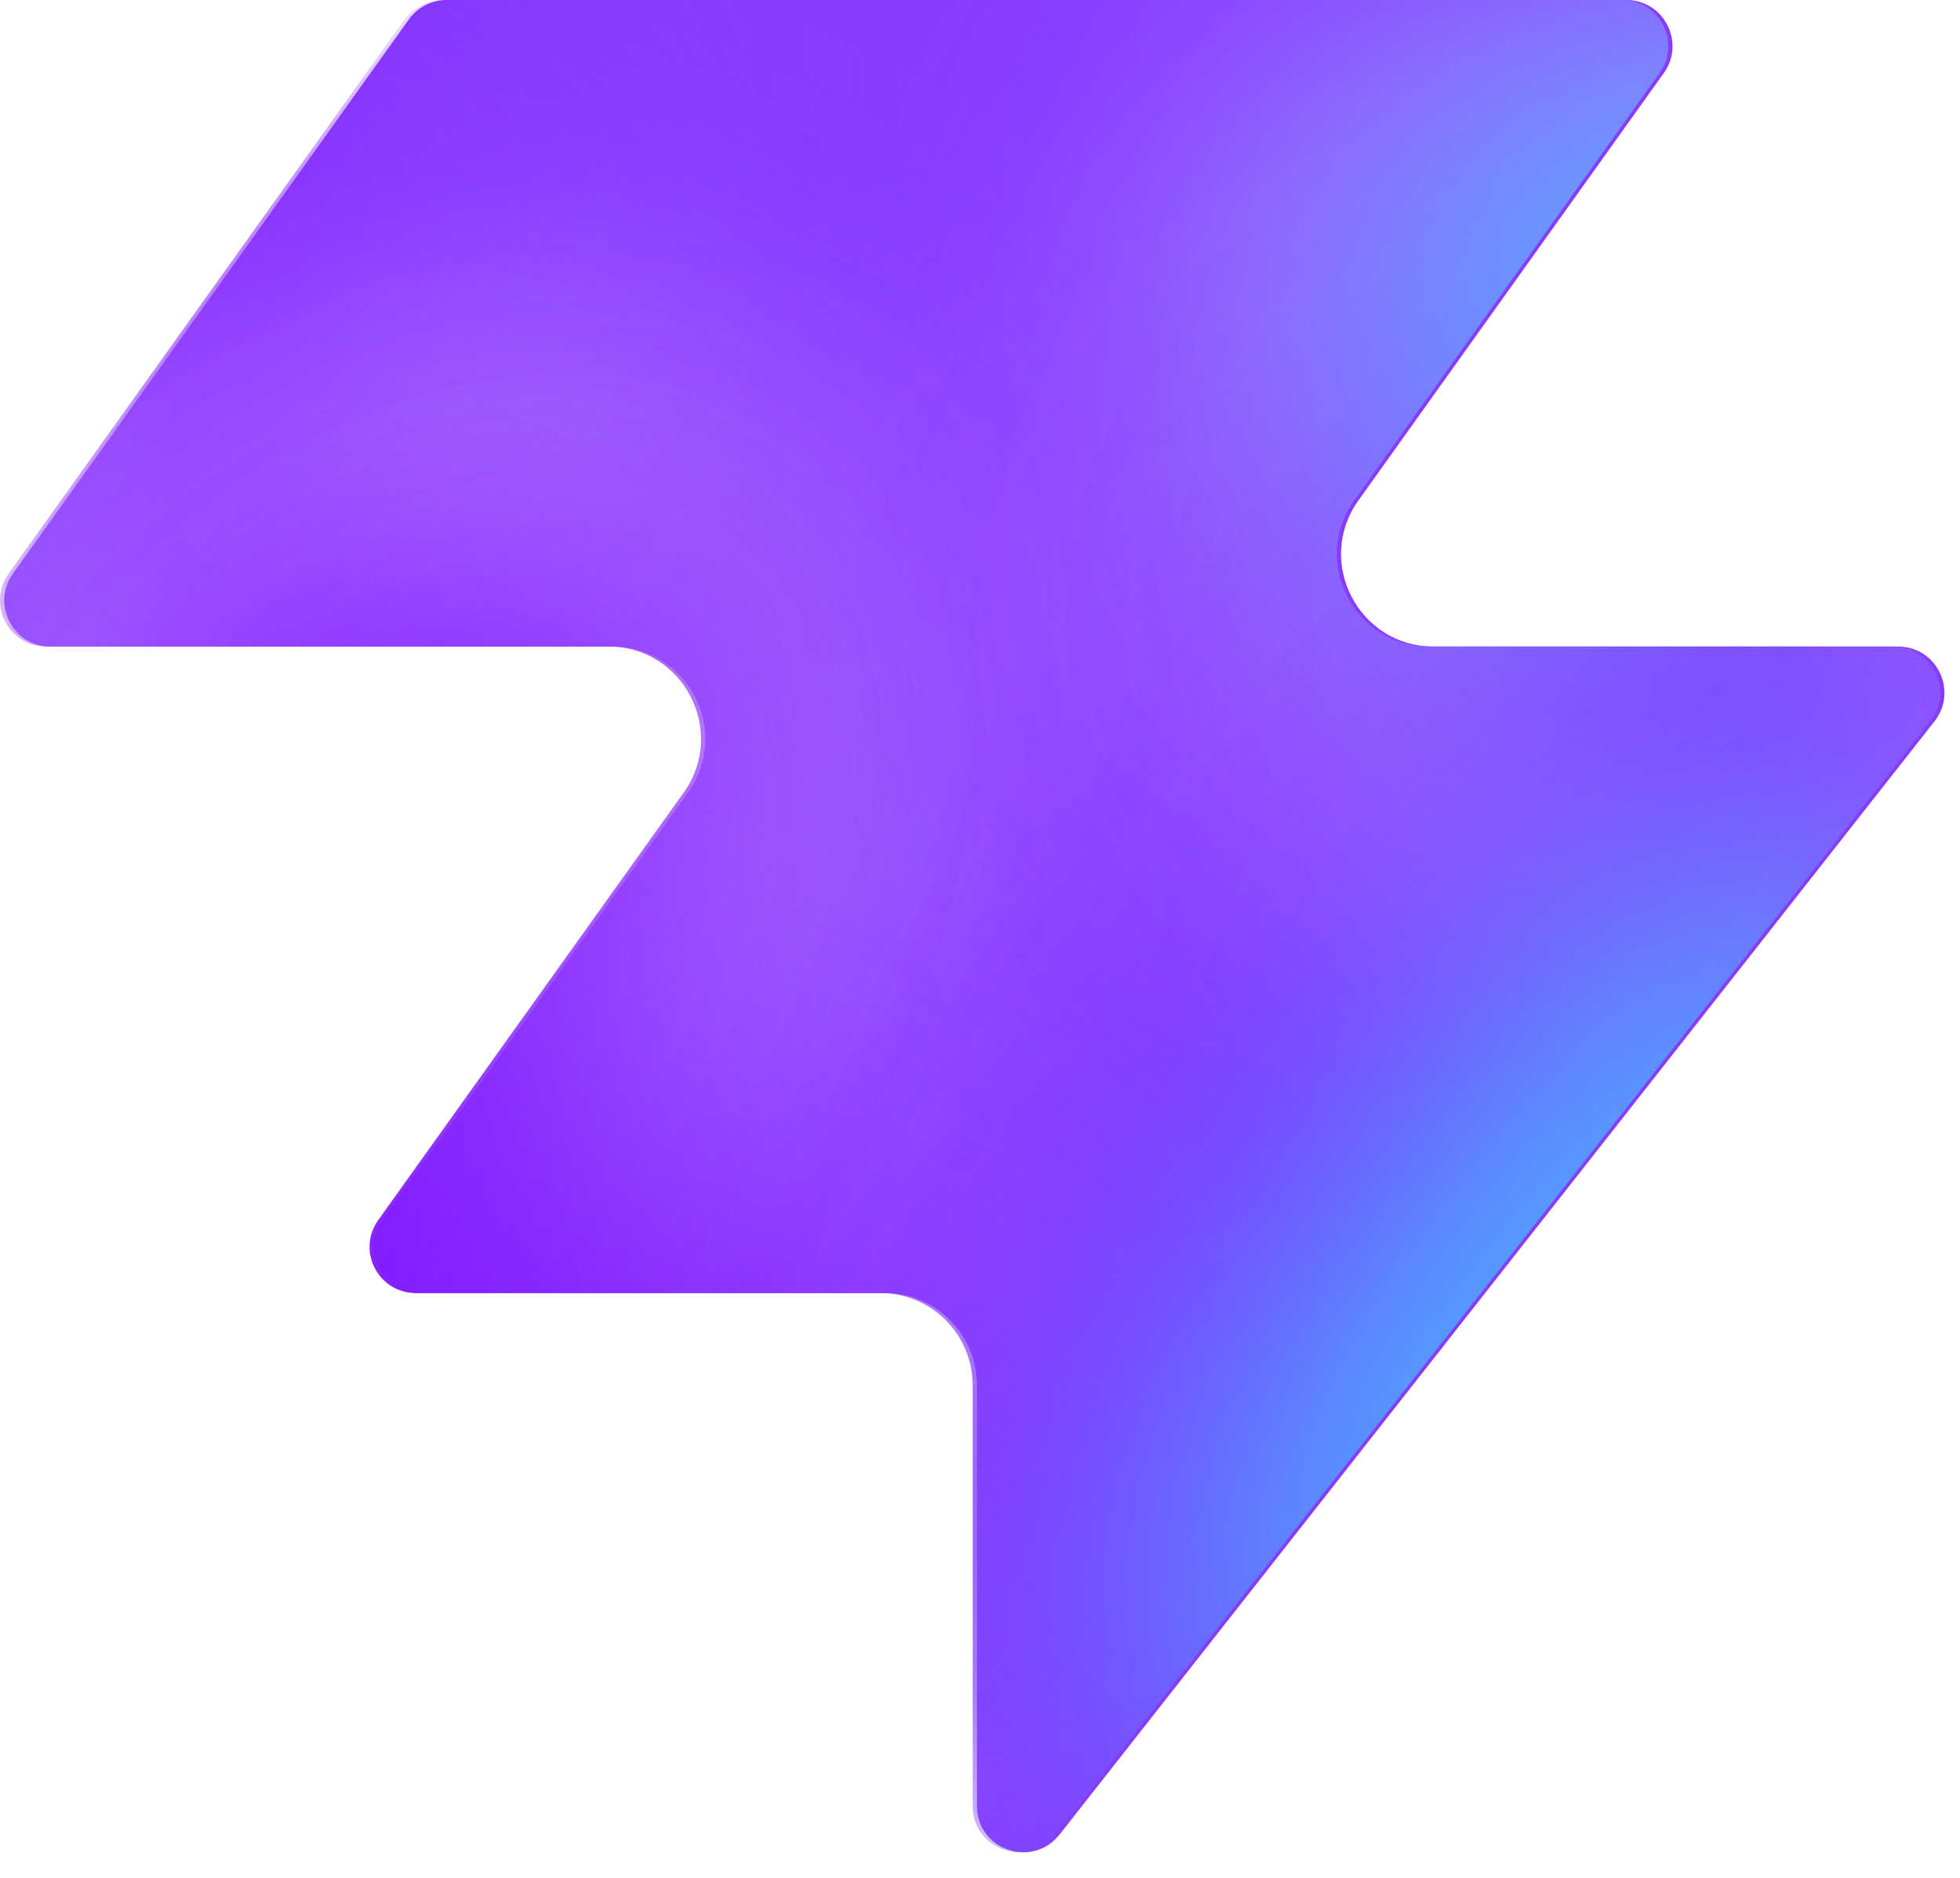
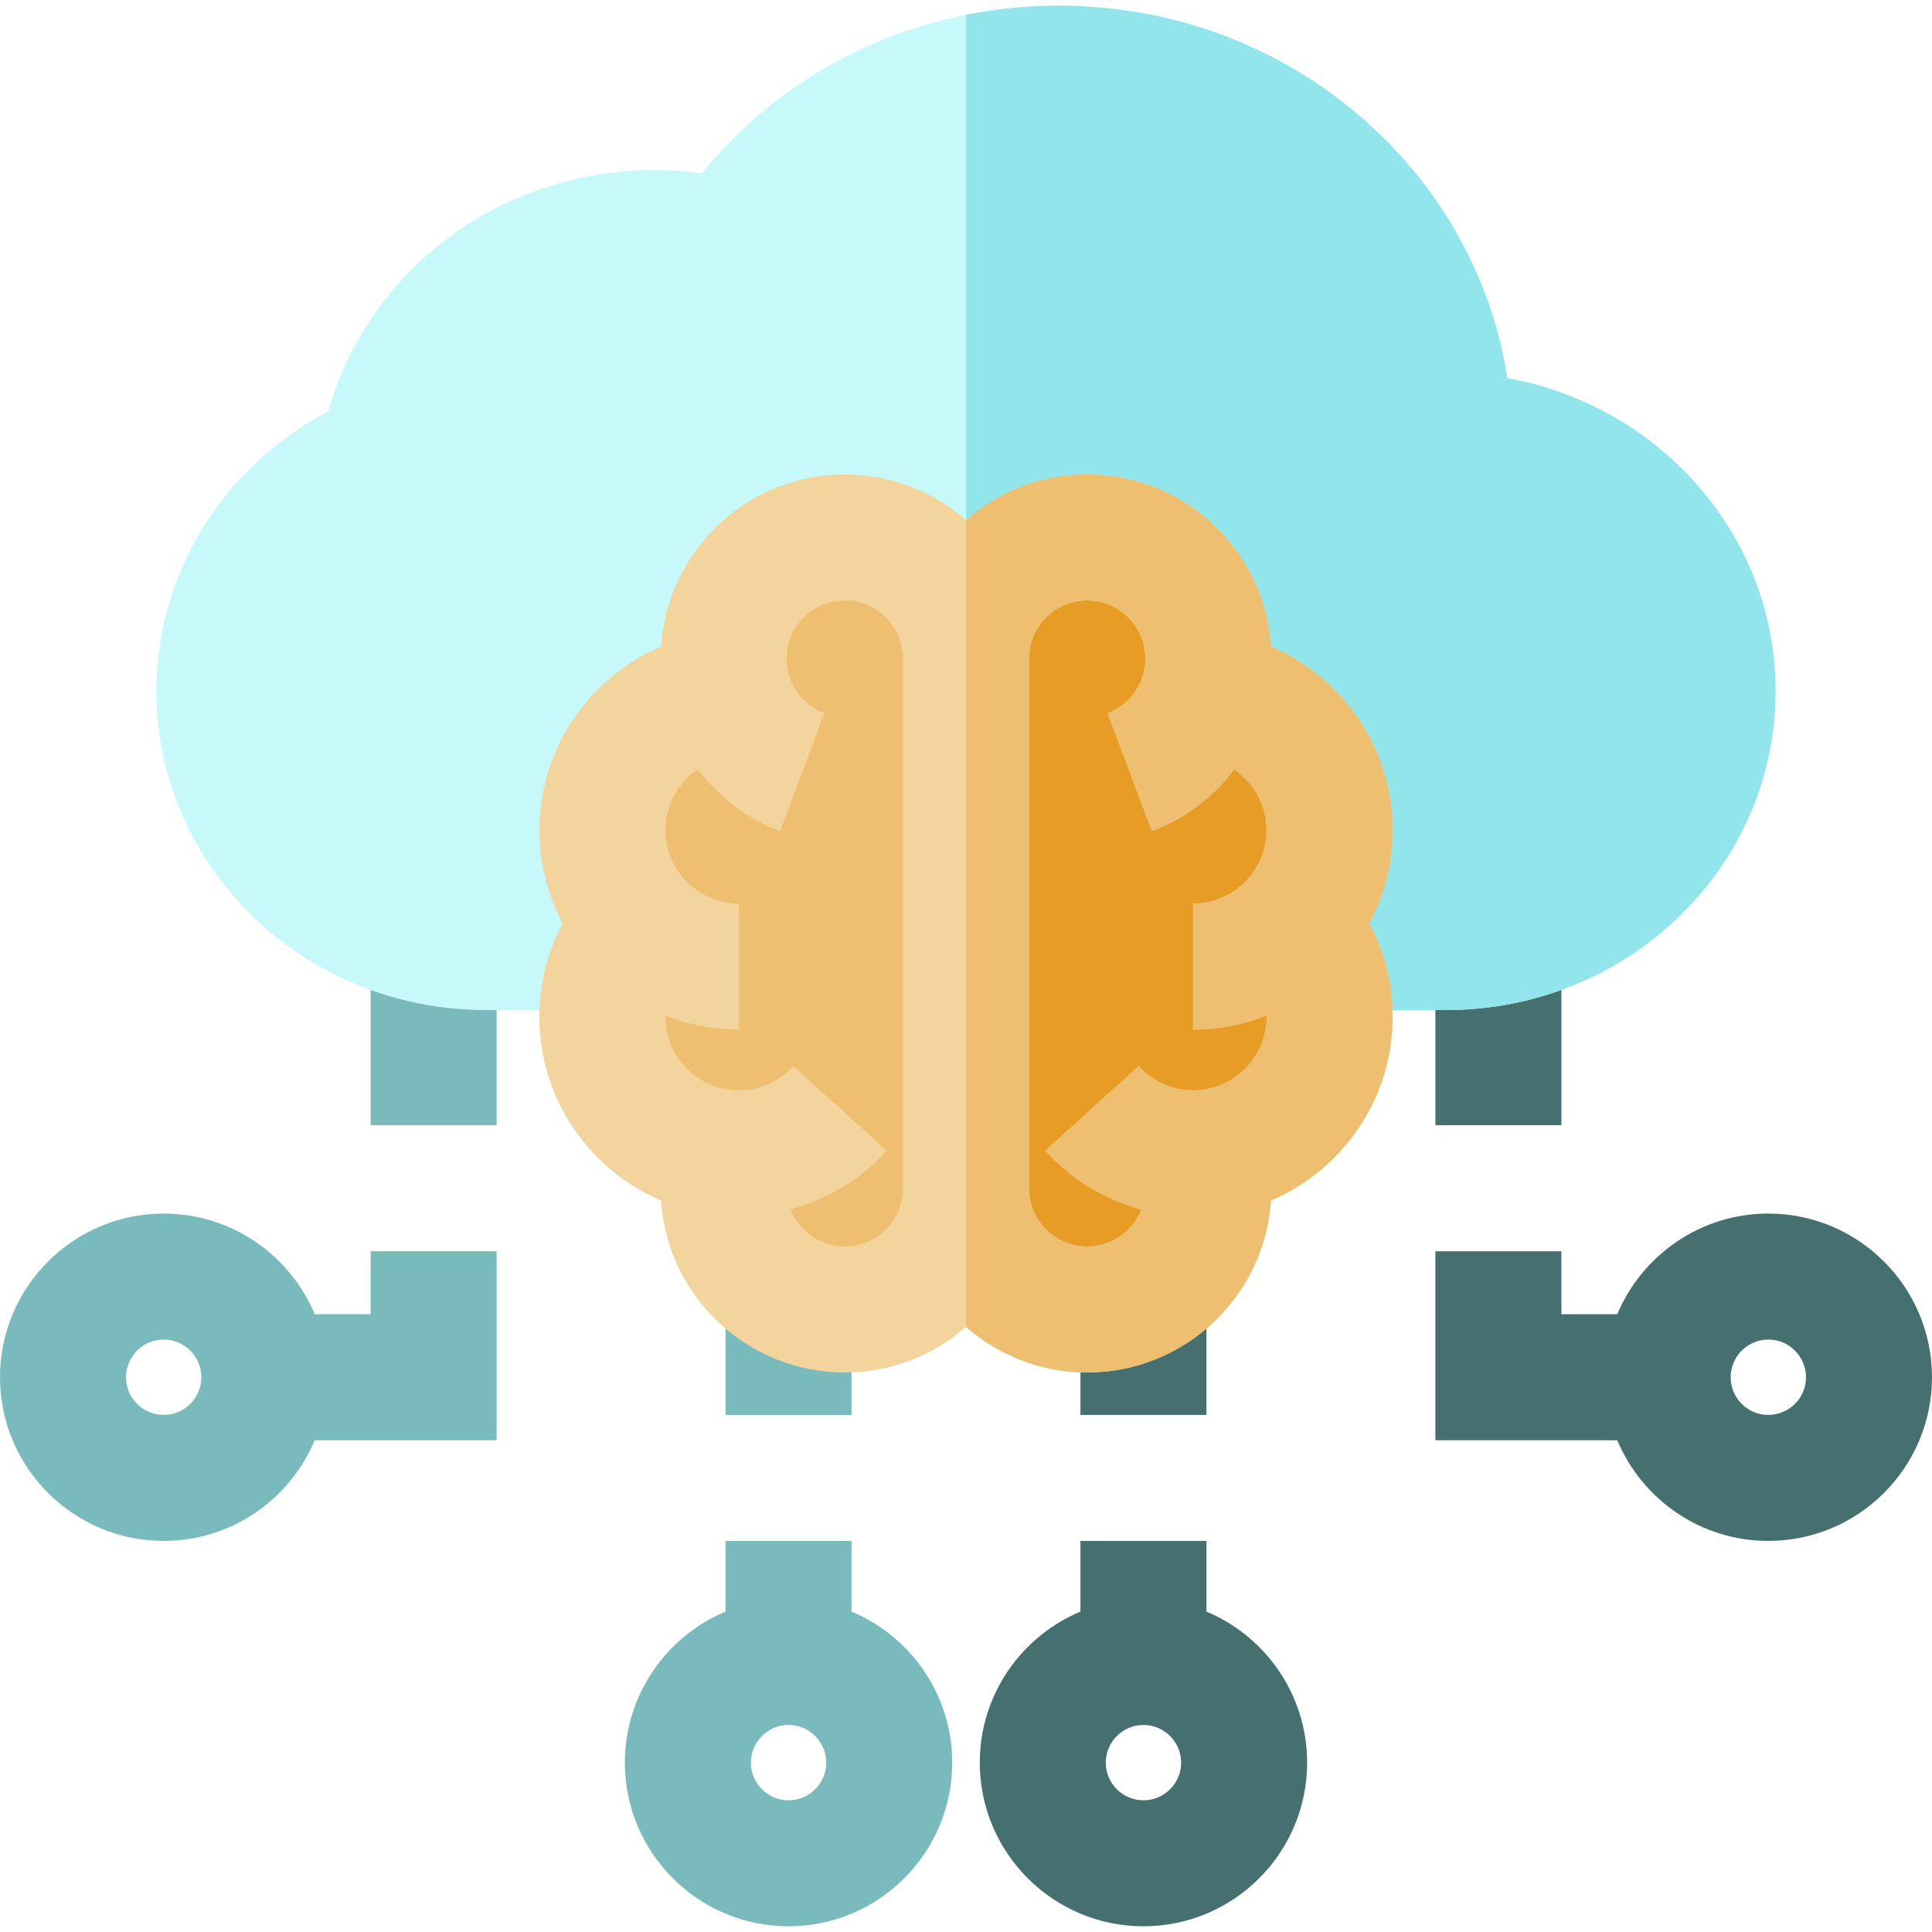
- <svg xmlns="http://www.w3.org/2000/svg" width="48" height="46" fill="none" viewBox="0 0 48 46">
-   <path fill="#863bff" d="M25.946 44.938c-.664.845-2.021.375-2.021-.698V33.937a2.26 2.26 0 0 0-2.262-2.262H10.287c-.92 0-1.456-1.04-.92-1.788l7.48-10.471c1.07-1.497 0-3.578-1.842-3.578H1.237c-.92 0-1.456-1.04-.92-1.788L10.013.474c.214-.297.556-.474.92-.474h28.894c.92 0 1.456 1.04.92 1.788l-7.48 10.471c-1.07 1.498 0 3.579 1.842 3.579h11.377c.943 0 1.473 1.088.89 1.83L25.947 44.94z" style="fill:#863bff;fill:color(display-p3 .525 .23 1);fill-opacity:1" />
-   <mask id="a" width="48" height="46" x="0" y="0" maskUnits="userSpaceOnUse" style="mask-type:alpha">
-     <path fill="#000" d="M25.842 44.938c-.664.844-2.021.375-2.021-.698V33.937a2.26 2.26 0 0 0-2.262-2.262H10.183c-.92 0-1.456-1.04-.92-1.788l7.48-10.471c1.07-1.498 0-3.579-1.842-3.579H1.133c-.92 0-1.456-1.04-.92-1.787L9.91.473c.214-.297.556-.474.92-.474h28.894c.92 0 1.456 1.04.92 1.788l-7.48 10.471c-1.07 1.498 0 3.578 1.842 3.578h11.377c.943 0 1.473 1.088.89 1.832L25.843 44.94z" style="fill:#000;fill-opacity:1" />
-   </mask>
-   <g mask="url(#a)">
-     <g filter="url(#b)">
-       <ellipse cx="5.508" cy="14.704" fill="#ede6ff" rx="5.508" ry="14.704" style="fill:#ede6ff;fill:color(display-p3 .927 .903 1);fill-opacity:1" transform="matrix(.00324 1 1 -.00324 -4.47 31.516)" />
-     </g>
-     <g filter="url(#c)">
-       <ellipse cx="10.399" cy="29.851" fill="#ede6ff" rx="10.399" ry="29.851" style="fill:#ede6ff;fill:color(display-p3 .927 .903 1);fill-opacity:1" transform="matrix(.00324 1 1 -.00324 -39.328 7.883)" />
-     </g>
-     <g filter="url(#d)">
-       <ellipse cx="5.508" cy="30.487" fill="#7e14ff" rx="5.508" ry="30.487" style="fill:#7e14ff;fill:color(display-p3 .492 .077 1);fill-opacity:1" transform="rotate(89.814 -25.913 -14.639)scale(1 -1)" />
-     </g>
-     <g filter="url(#e)">
-       <ellipse cx="5.508" cy="30.599" fill="#7e14ff" rx="5.508" ry="30.599" style="fill:#7e14ff;fill:color(display-p3 .492 .077 1);fill-opacity:1" transform="rotate(89.814 -32.644 -3.334)scale(1 -1)" />
-     </g>
-     <g filter="url(#f)">
-       <ellipse cx="5.508" cy="30.599" fill="#7e14ff" rx="5.508" ry="30.599" style="fill:#7e14ff;fill:color(display-p3 .492 .077 1);fill-opacity:1" transform="matrix(.00324 1 1 -.00324 -34.34 30.47)" />
-     </g>
-     <g filter="url(#g)">
-       <ellipse cx="14.072" cy="22.078" fill="#ede6ff" rx="14.072" ry="22.078" style="fill:#ede6ff;fill:color(display-p3 .927 .903 1);fill-opacity:1" transform="rotate(93.35 24.506 48.493)scale(-1 1)" />
-     </g>
-     <g filter="url(#h)">
-       <ellipse cx="3.47" cy="21.501" fill="#7e14ff" rx="3.47" ry="21.501" style="fill:#7e14ff;fill:color(display-p3 .492 .077 1);fill-opacity:1" transform="rotate(89.009 28.708 47.59)scale(-1 1)" />
-     </g>
-     <g filter="url(#i)">
-       <ellipse cx="3.47" cy="21.501" fill="#7e14ff" rx="3.47" ry="21.501" style="fill:#7e14ff;fill:color(display-p3 .492 .077 1);fill-opacity:1" transform="rotate(89.009 28.708 47.59)scale(-1 1)" />
-     </g>
-     <g filter="url(#j)">
-       <ellipse cx=".387" cy="8.972" fill="#7e14ff" rx="4.407" ry="29.108" style="fill:#7e14ff;fill:color(display-p3 .492 .077 1);fill-opacity:1" transform="rotate(39.51 .387 8.972)" />
-     </g>
-     <g filter="url(#k)">
-       <ellipse cx="47.523" cy="-6.092" fill="#7e14ff" rx="4.407" ry="29.108" style="fill:#7e14ff;fill:color(display-p3 .492 .077 1);fill-opacity:1" transform="rotate(37.892 47.523 -6.092)" />
-     </g>
-     <g filter="url(#l)">
-       <ellipse cx="41.412" cy="6.333" fill="#47bfff" rx="5.971" ry="9.665" style="fill:#47bfff;fill:color(display-p3 .28 .748 1);fill-opacity:1" transform="rotate(37.892 41.412 6.333)" />
-     </g>
-     <g filter="url(#m)">
-       <ellipse cx="-1.879" cy="38.332" fill="#7e14ff" rx="4.407" ry="29.108" style="fill:#7e14ff;fill:color(display-p3 .492 .077 1);fill-opacity:1" transform="rotate(37.892 -1.88 38.332)" />
-     </g>
-     <g filter="url(#n)">
-       <ellipse cx="-1.879" cy="38.332" fill="#7e14ff" rx="4.407" ry="29.108" style="fill:#7e14ff;fill:color(display-p3 .492 .077 1);fill-opacity:1" transform="rotate(37.892 -1.88 38.332)" />
-     </g>
-     <g filter="url(#o)">
-       <ellipse cx="35.651" cy="29.907" fill="#7e14ff" rx="4.407" ry="29.108" style="fill:#7e14ff;fill:color(display-p3 .492 .077 1);fill-opacity:1" transform="rotate(37.892 35.651 29.907)" />
-     </g>
-     <g filter="url(#p)">
-       <ellipse cx="38.418" cy="32.4" fill="#47bfff" rx="5.971" ry="15.297" style="fill:#47bfff;fill:color(display-p3 .28 .748 1);fill-opacity:1" transform="rotate(37.892 38.418 32.4)" />
-     </g>
+ <svg xmlns="http://www.w3.org/2000/svg" version="1.1" id="Layer_1" viewBox="0 0 512 512" xml:space="preserve">
+   <g>
+     <path style="fill:#79BBBC;" d="M98.218,348.286H83.404c-6.552-15.653-22.026-26.68-40.028-26.68   C19.458,321.607,0,341.065,0,364.982s19.457,43.375,43.375,43.375c18.003,0,33.476-11.027,40.028-26.68h48.206v-50.087H98.218   V348.286z M43.375,374.966c-5.505,0-9.984-4.479-9.984-9.984s4.478-9.984,9.984-9.984s9.984,4.479,9.984,9.984   S48.88,374.966,43.375,374.966z" />
+     <rect x="98.215" y="257.77" style="fill:#79BBBC;" width="33.391" height="40.426" />
  </g>
-   <defs>
-     <filter id="b" width="60.045" height="41.654" x="-19.77" y="16.149" color-interpolation-filters="sRGB" filterUnits="userSpaceOnUse">
-       <feFlood flood-opacity="0" result="BackgroundImageFix" />
-       <feBlend in="SourceGraphic" in2="BackgroundImageFix" result="shape" />
-       <feGaussianBlur result="effect1_foregroundBlur_2002_17158" stdDeviation="7.659" />
-     </filter>
-     <filter id="c" width="90.34" height="51.437" x="-54.613" y="-7.533" color-interpolation-filters="sRGB" filterUnits="userSpaceOnUse">
-       <feFlood flood-opacity="0" result="BackgroundImageFix" />
-       <feBlend in="SourceGraphic" in2="BackgroundImageFix" result="shape" />
-       <feGaussianBlur result="effect1_foregroundBlur_2002_17158" stdDeviation="7.659" />
-     </filter>
-     <filter id="d" width="79.355" height="29.4" x="-49.64" y="2.03" color-interpolation-filters="sRGB" filterUnits="userSpaceOnUse">
-       <feFlood flood-opacity="0" result="BackgroundImageFix" />
-       <feBlend in="SourceGraphic" in2="BackgroundImageFix" result="shape" />
-       <feGaussianBlur result="effect1_foregroundBlur_2002_17158" stdDeviation="4.596" />
-     </filter>
-     <filter id="e" width="79.579" height="29.4" x="-45.045" y="20.029" color-interpolation-filters="sRGB" filterUnits="userSpaceOnUse">
-       <feFlood flood-opacity="0" result="BackgroundImageFix" />
-       <feBlend in="SourceGraphic" in2="BackgroundImageFix" result="shape" />
-       <feGaussianBlur result="effect1_foregroundBlur_2002_17158" stdDeviation="4.596" />
-     </filter>
-     <filter id="f" width="79.579" height="29.4" x="-43.513" y="21.178" color-interpolation-filters="sRGB" filterUnits="userSpaceOnUse">
-       <feFlood flood-opacity="0" result="BackgroundImageFix" />
-       <feBlend in="SourceGraphic" in2="BackgroundImageFix" result="shape" />
-       <feGaussianBlur result="effect1_foregroundBlur_2002_17158" stdDeviation="4.596" />
-     </filter>
-     <filter id="g" width="74.749" height="58.852" x="15.756" y="-17.901" color-interpolation-filters="sRGB" filterUnits="userSpaceOnUse">
-       <feFlood flood-opacity="0" result="BackgroundImageFix" />
-       <feBlend in="SourceGraphic" in2="BackgroundImageFix" result="shape" />
-       <feGaussianBlur result="effect1_foregroundBlur_2002_17158" stdDeviation="7.659" />
-     </filter>
-     <filter id="h" width="61.377" height="25.362" x="23.548" y="2.284" color-interpolation-filters="sRGB" filterUnits="userSpaceOnUse">
-       <feFlood flood-opacity="0" result="BackgroundImageFix" />
-       <feBlend in="SourceGraphic" in2="BackgroundImageFix" result="shape" />
-       <feGaussianBlur result="effect1_foregroundBlur_2002_17158" stdDeviation="4.596" />
-     </filter>
-     <filter id="i" width="61.377" height="25.362" x="23.548" y="2.284" color-interpolation-filters="sRGB" filterUnits="userSpaceOnUse">
-       <feFlood flood-opacity="0" result="BackgroundImageFix" />
-       <feBlend in="SourceGraphic" in2="BackgroundImageFix" result="shape" />
-       <feGaussianBlur result="effect1_foregroundBlur_2002_17158" stdDeviation="4.596" />
-     </filter>
-     <filter id="j" width="56.045" height="63.649" x="-27.636" y="-22.853" color-interpolation-filters="sRGB" filterUnits="userSpaceOnUse">
-       <feFlood flood-opacity="0" result="BackgroundImageFix" />
-       <feBlend in="SourceGraphic" in2="BackgroundImageFix" result="shape" />
-       <feGaussianBlur result="effect1_foregroundBlur_2002_17158" stdDeviation="4.596" />
-     </filter>
-     <filter id="k" width="54.814" height="64.646" x="20.116" y="-38.415" color-interpolation-filters="sRGB" filterUnits="userSpaceOnUse">
-       <feFlood flood-opacity="0" result="BackgroundImageFix" />
-       <feBlend in="SourceGraphic" in2="BackgroundImageFix" result="shape" />
-       <feGaussianBlur result="effect1_foregroundBlur_2002_17158" stdDeviation="4.596" />
-     </filter>
-     <filter id="l" width="33.541" height="35.313" x="24.641" y="-11.323" color-interpolation-filters="sRGB" filterUnits="userSpaceOnUse">
-       <feFlood flood-opacity="0" result="BackgroundImageFix" />
-       <feBlend in="SourceGraphic" in2="BackgroundImageFix" result="shape" />
-       <feGaussianBlur result="effect1_foregroundBlur_2002_17158" stdDeviation="4.596" />
-     </filter>
-     <filter id="m" width="54.814" height="64.646" x="-29.286" y="6.009" color-interpolation-filters="sRGB" filterUnits="userSpaceOnUse">
-       <feFlood flood-opacity="0" result="BackgroundImageFix" />
-       <feBlend in="SourceGraphic" in2="BackgroundImageFix" result="shape" />
-       <feGaussianBlur result="effect1_foregroundBlur_2002_17158" stdDeviation="4.596" />
-     </filter>
-     <filter id="n" width="54.814" height="64.646" x="-29.286" y="6.009" color-interpolation-filters="sRGB" filterUnits="userSpaceOnUse">
-       <feFlood flood-opacity="0" result="BackgroundImageFix" />
-       <feBlend in="SourceGraphic" in2="BackgroundImageFix" result="shape" />
-       <feGaussianBlur result="effect1_foregroundBlur_2002_17158" stdDeviation="4.596" />
-     </filter>
-     <filter id="o" width="54.814" height="64.646" x="8.244" y="-2.416" color-interpolation-filters="sRGB" filterUnits="userSpaceOnUse">
-       <feFlood flood-opacity="0" result="BackgroundImageFix" />
-       <feBlend in="SourceGraphic" in2="BackgroundImageFix" result="shape" />
-       <feGaussianBlur result="effect1_foregroundBlur_2002_17158" stdDeviation="4.596" />
-     </filter>
-     <filter id="p" width="39.409" height="43.623" x="18.713" y="10.588" color-interpolation-filters="sRGB" filterUnits="userSpaceOnUse">
-       <feFlood flood-opacity="0" result="BackgroundImageFix" />
-       <feBlend in="SourceGraphic" in2="BackgroundImageFix" result="shape" />
-       <feGaussianBlur result="effect1_foregroundBlur_2002_17158" stdDeviation="4.596" />
-     </filter>
-   </defs>
+   <g>
+     <rect x="380.394" y="257.77" style="fill:#466F70;" width="33.391" height="40.426" />
+     <path style="fill:#466F70;" d="M468.625,321.608c-18.003,0-33.476,11.027-40.028,26.68h-14.815v-16.696H380.39v50.087h48.206   c6.552,15.653,22.026,26.68,40.028,26.68c23.917,0,43.375-19.458,43.375-43.375S492.543,321.608,468.625,321.608z M468.625,374.966   c-5.505,0-9.984-4.479-9.984-9.984s4.478-9.984,9.984-9.984c5.506,0,9.984,4.479,9.984,9.984S474.131,374.966,468.625,374.966z" />
+   </g>
+   <g>
+     <rect x="192.278" y="343.363" style="fill:#79BBBC;" width="33.391" height="31.607" />
+     <path style="fill:#79BBBC;" d="M225.667,427.086v-18.729h-33.391v18.729c-15.653,6.554-26.68,22.026-26.68,40.028   c0,23.917,19.457,43.375,43.375,43.375s43.375-19.458,43.375-43.375C252.347,449.112,241.32,433.64,225.667,427.086z    M208.972,477.1c-5.505,0-9.984-4.479-9.984-9.984s4.478-9.984,9.984-9.984c5.506,0,9.984,4.479,9.984,9.984   C218.956,472.621,214.477,477.1,208.972,477.1z" />
+   </g>
+   <g>
+     <rect x="286.33" y="343.363" style="fill:#466F70;" width="33.391" height="31.607" />
+     <path style="fill:#466F70;" d="M319.724,427.086v-18.729h-33.391v18.729c-15.653,6.554-26.68,22.026-26.68,40.028   c0,23.917,19.457,43.375,43.375,43.375c23.918,0,43.375-19.458,43.375-43.375C346.404,449.112,335.377,433.64,319.724,427.086z    M303.028,477.1c-5.505,0-9.984-4.479-9.984-9.984s4.478-9.984,9.984-9.984s9.984,4.479,9.984,9.984   C313.012,472.621,308.533,477.1,303.028,477.1z" />
+   </g>
+   <path style="fill:#C8F9FA;" d="M383.291,267.673H128.712c-48.107,0-87.245-37.888-87.245-84.457  c0-31.285,17.607-59.537,45.551-74.212c4.66-16.696,14.456-31.777,28.179-43.153c16.164-13.401,36.803-20.781,58.113-20.781  c4.259,0,8.498,0.291,12.686,0.868c22.712-28.01,57.277-44.428,94.583-44.428c31.527,0,61.321,11.703,83.892,32.952  c18.99,17.875,31.11,40.818,34.976,65.742c17.19,3.103,33.012,11.144,45.607,23.364c16.43,15.941,25.478,37.124,25.478,59.648  C470.532,229.786,431.397,267.673,383.291,267.673z" />
+   <path style="fill:#92E5EA;" d="M445.055,123.568c-12.594-12.22-28.416-20.261-45.607-23.364  c-3.867-24.924-15.987-47.866-34.976-65.742C341.901,13.212,312.107,1.51,280.58,1.51c-8.367,0-16.592,0.833-24.58,2.43v263.733  h127.291c48.106,0,87.241-37.888,87.241-84.457C470.532,160.692,461.484,139.509,445.055,123.568z" />
+   <path style="fill:#EEBF70;" d="M342.486,244.802c6.115-6.477,9.87-15.204,9.87-24.814c0-18.792-14.335-34.225-32.664-35.987  c0.292-1.011,0.545-3.572,0.545-9.452c0-17.739-14.381-32.119-32.119-32.119s-32.119,14.381-32.119,32.119  c0-17.739-14.381-32.119-32.119-32.119s-32.119,14.381-32.119,32.119c0,5.88,0.255,8.441,0.545,9.452  c-18.33,1.762-32.664,17.195-32.664,35.987c0,9.61,3.755,18.337,9.87,24.814l-0.08-0.073c-6.072,6.469-9.79,15.172-9.79,24.744  c0,19.079,14.778,34.697,33.509,36.057l-0.002,0.01c-0.903,2.965-1.389,6.112-1.389,9.372c0,17.739,14.381,32.119,32.119,32.119  s32.119-14.381,32.119-32.119c0,17.739,14.381,32.119,32.119,32.119s32.119-14.381,32.119-32.119c0-3.26-0.486-6.407-1.389-9.372  l-0.002-0.01c18.731-1.361,33.509-16.978,33.509-36.057c0-9.572-3.719-18.275-9.79-24.744L342.486,244.802z" />
+   <path style="fill:#E79C25;" d="M342.486,244.802c6.115-6.477,9.87-15.204,9.87-24.814c0-19.081-14.778-34.711-33.513-36.069  c0,0,1.394,4.399,1.394-9.371c0-17.739-14.381-32.119-32.119-32.119s-32.119,14.381-32.119,32.119v140.364  c0,17.739,14.381,32.119,32.119,32.119c17.739,0,32.119-14.381,32.119-32.119c0-3.26-0.486-6.407-1.389-9.372l-0.002-0.01  c18.731-1.361,33.509-16.978,33.509-36.057c0-9.572-3.719-18.275-9.79-24.744L342.486,244.802z" />
+   <path style="fill:#F3D49D;" d="M369.052,219.988c0-21.634-13.254-40.546-32.236-48.652c-1.662-25.423-22.862-45.601-48.698-45.601  c-12.291,0-23.527,4.577-32.118,12.102c-8.592-7.525-19.827-12.102-32.118-12.102c-25.836,0-47.036,20.178-48.698,45.601  c-18.982,8.106-32.236,27.018-32.236,48.652c0,8.929,2.234,17.342,6.158,24.725c-4.013,7.555-6.158,16.019-6.158,24.76  c0,21.835,13.308,40.617,32.237,48.669c1.67,25.415,22.866,45.585,48.697,45.585c12.291,0,23.528-4.576,32.118-12.102  c8.592,7.525,19.827,12.102,32.118,12.102c25.83,0,47.026-20.169,48.697-45.585c18.93-8.052,32.237-26.834,32.237-48.669  c0-8.741-2.146-17.204-6.158-24.76C366.818,237.329,369.052,228.916,369.052,219.988z M223.882,330.335  c-6.527,0-12.107-4.082-14.355-9.822c9.716-2.618,18.6-7.979,25.469-15.564l-24.75-22.416c-3.741,4.132-8.869,6.407-14.436,6.407  c-10.736,0-19.469-8.734-19.469-19.469c0-0.117,0.014-0.233,0.017-0.349c6.026,2.394,12.585,3.725,19.453,3.725v-33.391  c-10.736,0-19.469-8.734-19.469-19.469c0-6.647,3.405-12.582,8.583-16.105c5.473,7.279,12.966,13.059,21.817,16.38l11.728-31.264  c-5.987-2.246-10.008-8.053-10.008-14.45c0-8.505,6.92-15.423,15.423-15.423c8.504,0,15.421,6.92,15.421,15.425v140.364  C239.304,323.416,232.386,330.335,223.882,330.335z M288.118,330.335c-8.505,0-15.422-6.919-15.422-15.422V174.549  c0-8.505,6.919-15.423,15.422-15.423s15.423,6.919,15.423,15.423c0,6.398-4.021,12.205-10.008,14.45l11.728,31.264  c8.851-3.32,16.344-9.1,21.817-16.38c5.178,3.523,8.583,9.458,8.583,16.105c0,10.735-8.734,19.469-19.469,19.469v33.391  c6.869,0,13.428-1.331,19.454-3.725c0.002,0.117,0.017,0.232,0.017,0.349c0,10.735-8.734,19.469-19.469,19.469  c-5.567,0-10.694-2.275-14.436-6.407l-24.75,22.416c6.869,7.583,15.753,12.946,25.469,15.564  C300.226,326.254,294.645,330.335,288.118,330.335z" />
+   <path style="fill:#EEBF70;" d="M369.052,219.988c0-21.634-13.254-40.546-32.236-48.652c-1.662-25.423-22.862-45.601-48.698-45.601  c-12.291,0-23.527,4.577-32.118,12.102c0,31.269,0,186.687,0,213.789c8.592,7.525,19.827,12.102,32.118,12.102  c25.83,0,47.026-20.169,48.697-45.585c18.93-8.052,32.237-26.834,32.237-48.669c0-8.741-2.146-17.204-6.158-24.76  C366.818,237.329,369.052,228.916,369.052,219.988z M288.118,330.335c-8.505,0-15.422-6.919-15.422-15.422V174.549  c0-8.505,6.919-15.423,15.422-15.423s15.423,6.919,15.423,15.423c0,6.398-4.021,12.205-10.008,14.45l11.728,31.264  c8.851-3.32,16.344-9.1,21.817-16.38c5.178,3.523,8.583,9.458,8.583,16.105c0,10.735-8.734,19.469-19.469,19.469v33.391  c6.869,0,13.428-1.331,19.454-3.725c0.002,0.117,0.017,0.232,0.017,0.349c0,10.735-8.734,19.469-19.469,19.469  c-5.567,0-10.694-2.275-14.436-6.407l-24.75,22.416c6.869,7.583,15.753,12.946,25.469,15.564  C300.226,326.254,294.645,330.335,288.118,330.335z" />
</svg>
